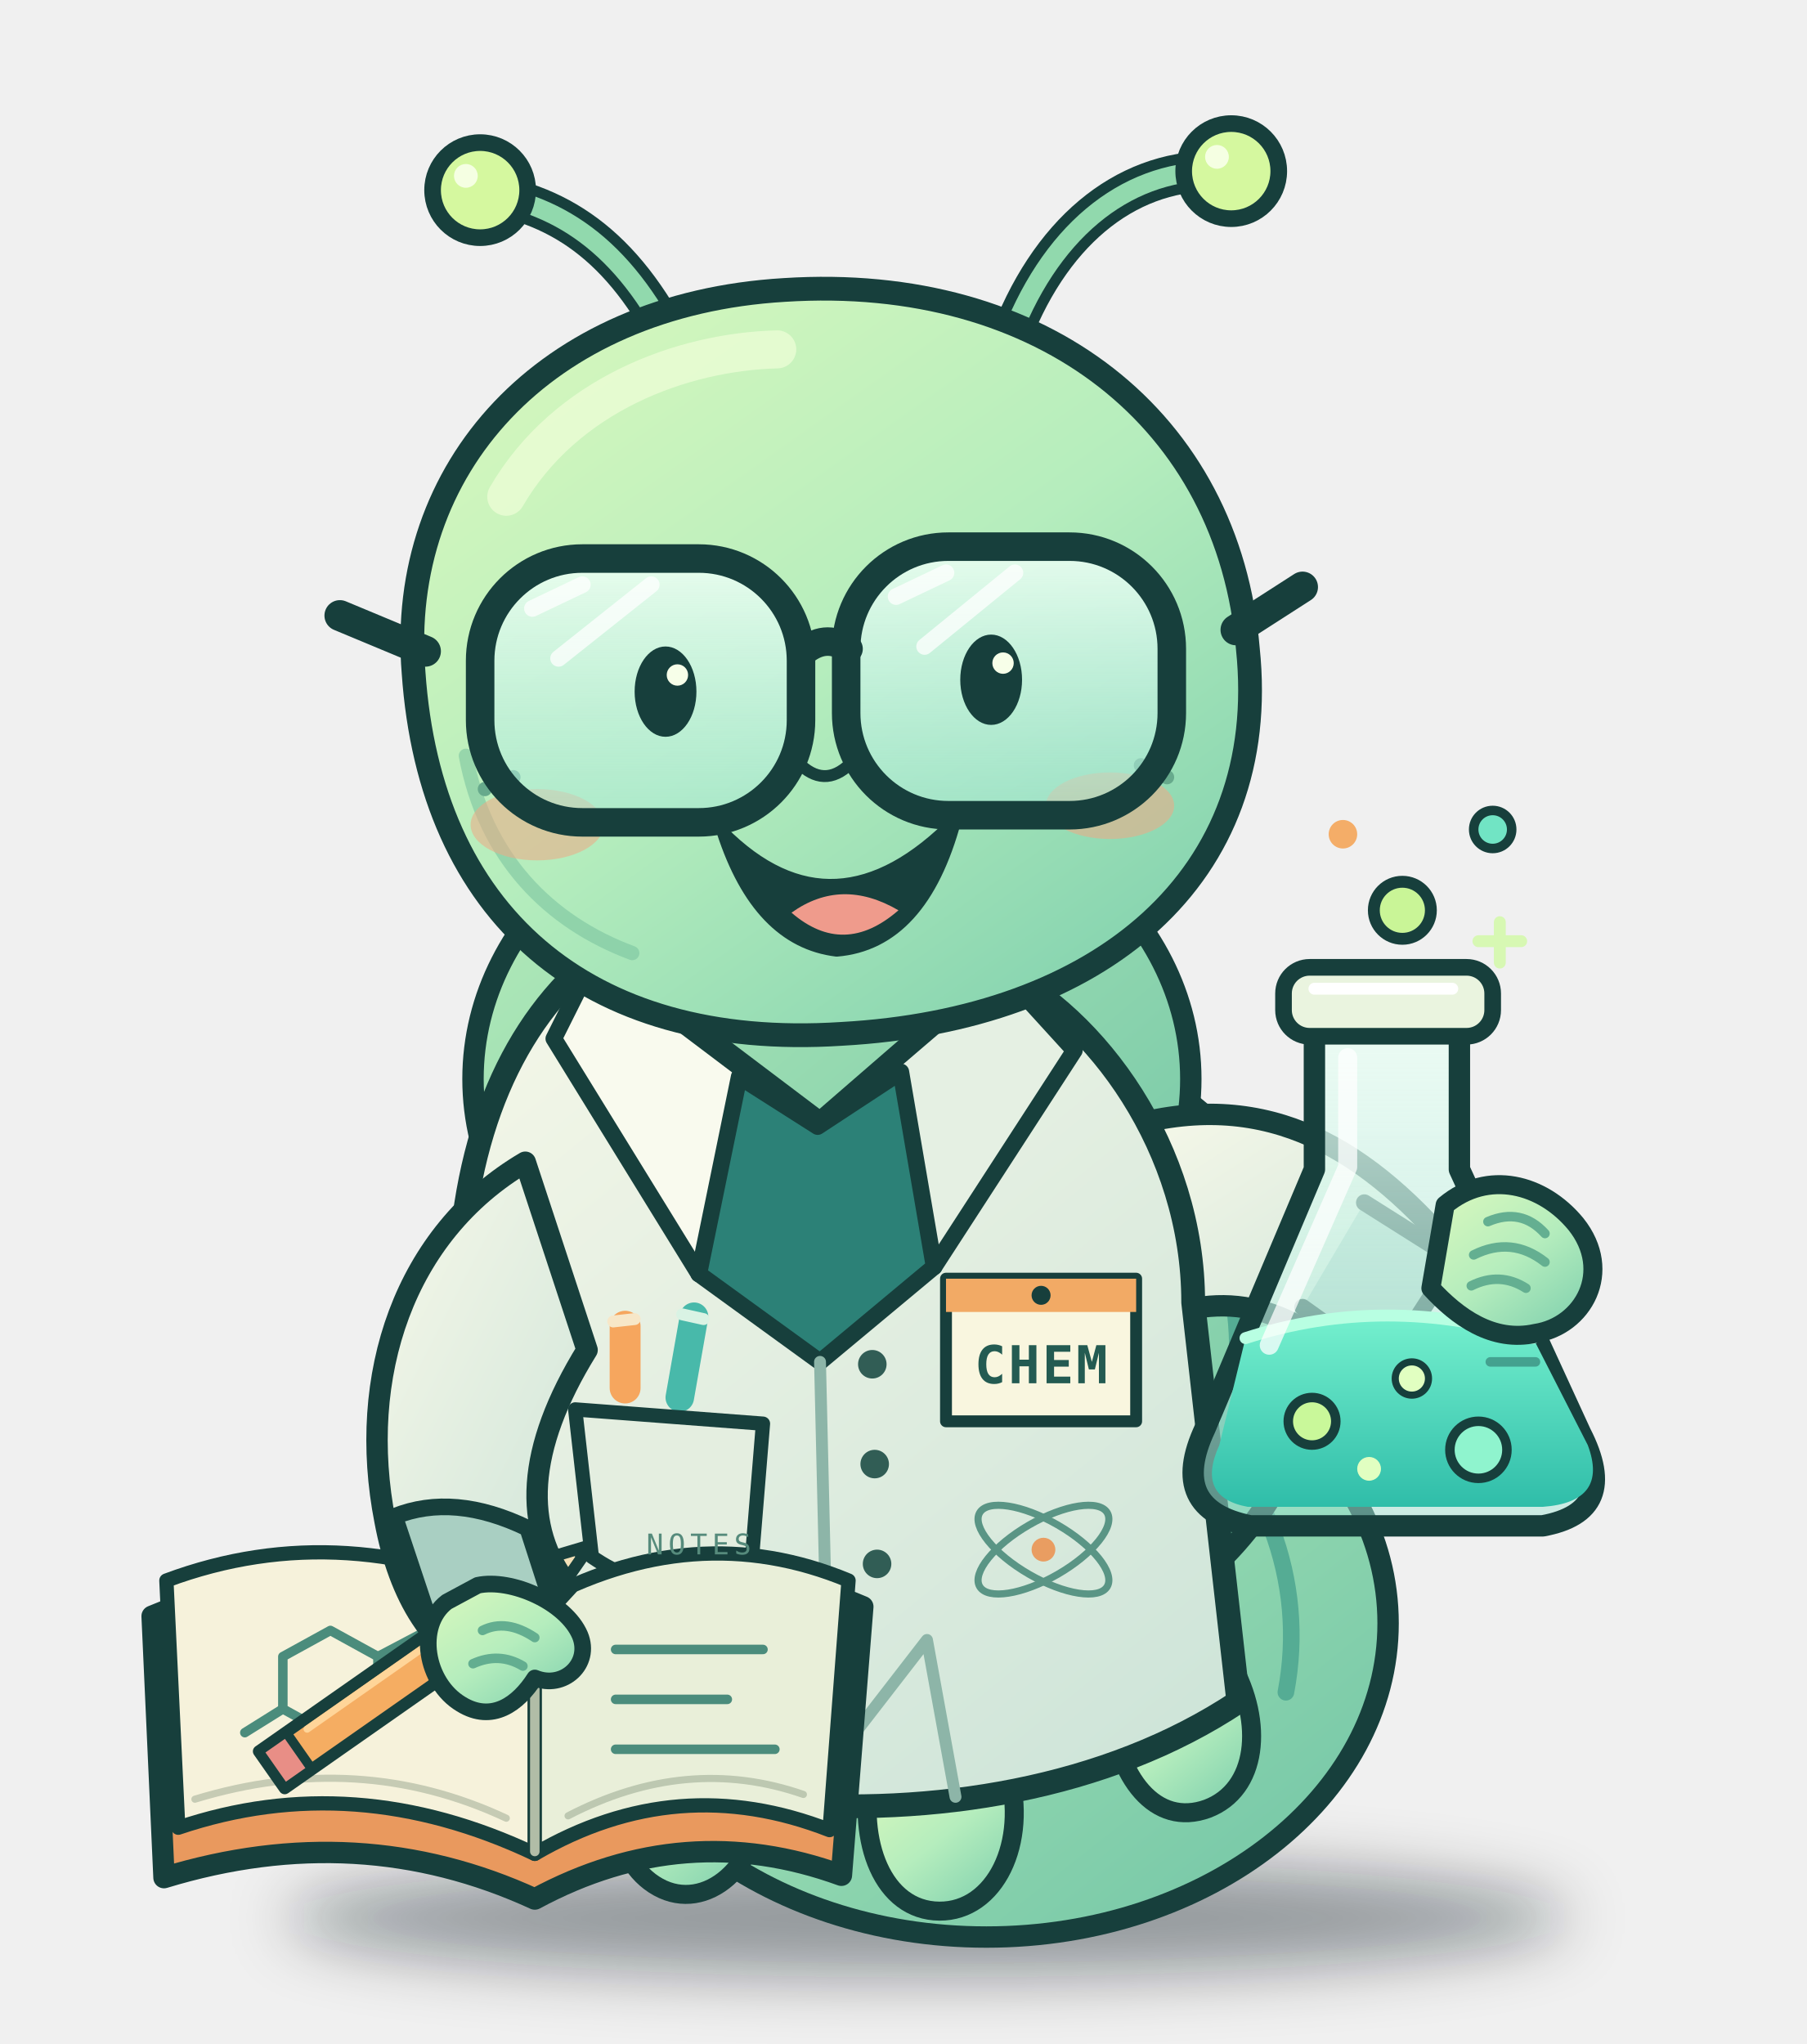
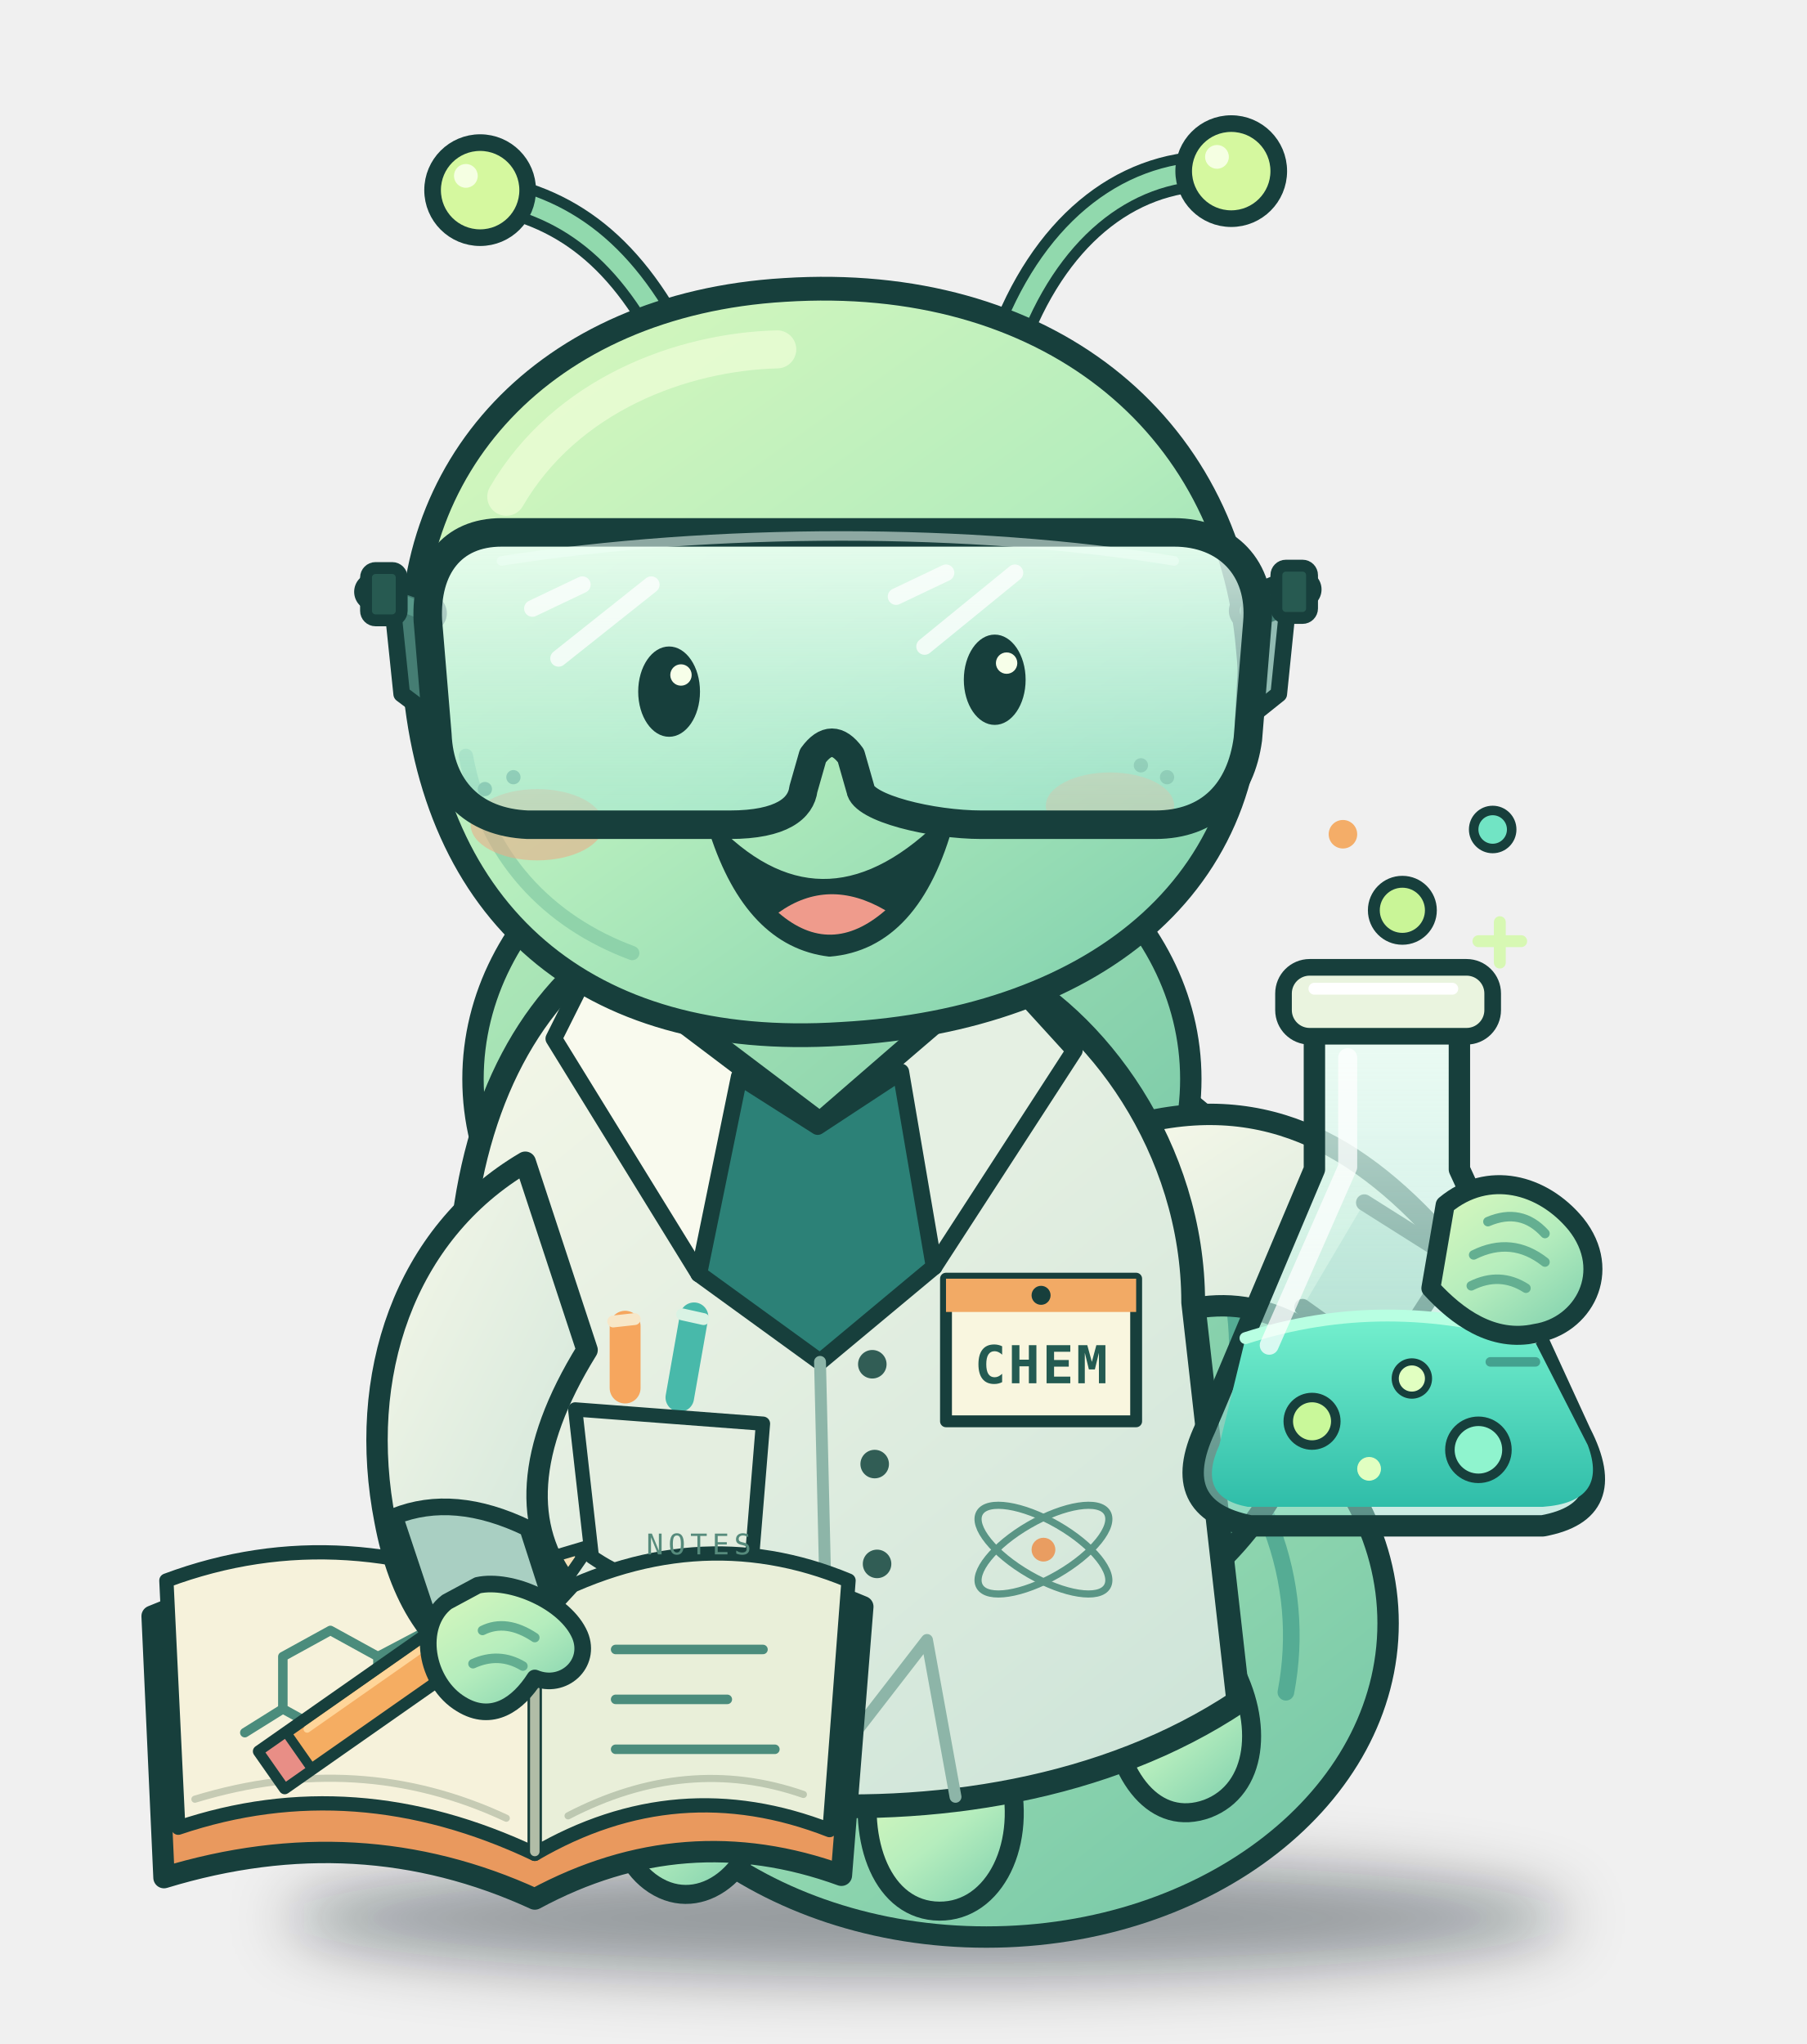
<svg xmlns="http://www.w3.org/2000/svg" width="760" height="860" viewBox="0 0 760 860" role="img" aria-labelledby="title desc">
  <defs>
    <linearGradient id="skin" x1="0" y1="0" x2="0.8" y2="1">
      <stop offset="0" stop-color="#dcf9bd" />
      <stop offset="0.55" stop-color="#b5edbd" />
      <stop offset="1" stop-color="#83d2af" />
    </linearGradient>
    <linearGradient id="skin-back" x1="0" y1="0" x2="1" y2="1">
      <stop offset="0" stop-color="#b8edba" />
      <stop offset="1" stop-color="#70c4a6" />
    </linearGradient>
    <linearGradient id="coat" x1="0" y1="0" x2="0.8" y2="1">
      <stop offset="0" stop-color="#f7f8e9" />
      <stop offset="1" stop-color="#cfe5d9" />
    </linearGradient>
    <linearGradient id="glass" x1="0" y1="0" x2="0" y2="1">
      <stop offset="0" stop-color="#effff6" stop-opacity="0.86" />
      <stop offset="1" stop-color="#a5e7d7" stop-opacity="0.48" />
    </linearGradient>
    <linearGradient id="liquid" x1="0" y1="0" x2="0" y2="1">
      <stop offset="0" stop-color="#75f0ce" />
      <stop offset="1" stop-color="#2fbda9" />
    </linearGradient>
    <filter id="shadow" x="-30%" y="-100%" width="160%" height="300%">
      <feGaussianBlur stdDeviation="13" />
    </filter>
  </defs>
  <g stroke="#173f3c" stroke-linecap="round" stroke-linejoin="round">
    <ellipse cx="390" cy="807" rx="270" ry="25" fill="#020f13" opacity="0.38" stroke="none" filter="url(#shadow)" />
    <path d="M290 160 C269 111 243 89 208 82" fill="none" stroke-width="17" />
    <path d="M290 160 C269 111 243 89 208 82" fill="none" stroke="#91d9ad" stroke-width="8" />
    <circle cx="202" cy="80" r="20" fill="#d5f89f" stroke-width="7" />
    <circle cx="196" cy="74" r="5" fill="#f5ffe2" stroke="none" />
    <path d="M424 145 C441 98 473 72 510 72" fill="none" stroke-width="17" />
    <path d="M424 145 C441 98 473 72 510 72" fill="none" stroke="#91d9ad" stroke-width="8" />
    <circle cx="518" cy="72" r="20" fill="#d5f89f" stroke-width="7" />
    <circle cx="512" cy="66" r="5" fill="#f5ffe2" stroke="none" />
    <ellipse cx="415" cy="683" rx="169" ry="132" fill="url(#skin-back)" stroke-width="9" />
    <path d="M493 584 C532 618 550 665 541 712" fill="none" stroke="#55ac94" stroke-width="7" />
    <path d="M445 574 C477 622 486 682 468 729" fill="none" stroke="#55ac94" stroke-width="7" />
    <ellipse cx="389" cy="566" rx="164" ry="139" fill="url(#skin-back)" stroke-width="9" />
    <path d="M484 476 C522 517 528 570 513 611" fill="none" stroke="#55ac94" stroke-width="7" />
    <ellipse cx="350" cy="454" rx="151" ry="126" fill="url(#skin-back)" stroke-width="9" />
    <path d="M263 724 C254 751 257 783 277 794 C297 805 320 785 320 756" fill="url(#skin)" stroke-width="8" />
    <path d="M367 742 C360 772 370 802 393 804 C417 806 432 778 425 748" fill="url(#skin)" stroke-width="8" />
    <path d="M467 718 C470 748 486 769 508 761 C529 753 532 725 518 700" fill="url(#skin)" stroke-width="8" />
    <path d="M471 475 C529 457 572 480 611 526 L577 580 C538 546 514 543 478 558Z" fill="url(#coat)" stroke-width="9" />
    <path d="M574 506 L612 530 L583 575 L548 550" fill="#a9cfc2" stroke-width="7" />
    <path d="M251 402 C216 430 195 477 193 541 L169 700 C227 761 410 790 521 716 L502 548 C502 483 461 428 420 408 L345 473Z" fill="url(#coat)" stroke-width="10" />
    <path d="M250 403 L344 474 L294 536 L233 437Z" fill="#f9faee" stroke-width="7" />
    <path d="M421 408 L344 474 L393 533 L452 442Z" fill="#e5f0e3" stroke-width="7" />
    <path d="M311 453 L344 474 L379 451 L393 533 L345 573 L294 536Z" fill="#2c8177" stroke-width="7" />
    <path d="M345 573 L349 743" fill="none" stroke="#8db5a8" stroke-width="5" />
    <path d="M349 743 L390 690 L402 756" fill="none" stroke="#8db5a8" stroke-width="5" />
    <circle cx="367" cy="574" r="6" fill="#315d55" stroke="none" />
    <circle cx="368" cy="616" r="6" fill="#315d55" stroke="none" />
    <circle cx="369" cy="658" r="6" fill="#315d55" stroke="none" />
    <path d="M263 584 L263 558" fill="none" stroke="#f6a65e" stroke-width="13" />
    <path d="M286 588 L292 554" fill="none" stroke="#48b9aa" stroke-width="12" />
    <path d="M258 556 L267 555" fill="none" stroke="#f7e7c8" stroke-width="5" />
    <path d="M287 553 L296 555" fill="none" stroke="#d9f3e4" stroke-width="5" />
    <path d="M242 593 L321 599 L316 660 Q281 677 249 655Z" fill="#e4eee0" stroke-width="6" />
    <path d="M398 538 L478 538 L478 598 L398 598Z" fill="#f9f6df" stroke-width="5" />
    <path d="M398 538 L478 538 L478 552 L398 552Z" fill="#f2aa65" stroke="none" />
    <circle cx="438" cy="545" r="4" fill="#173f3c" stroke="none" />
    <text x="438" y="582" fill="#245b52" stroke="none" text-anchor="middle" font-family="IBM Plex Mono, monospace" font-size="22" font-weight="bold" letter-spacing="1">CHEM</text>
    <g transform="translate(439 652)" fill="none" stroke="#5a9585" stroke-width="3">
      <ellipse rx="31" ry="12" transform="rotate(30)" />
      <ellipse rx="31" ry="12" transform="rotate(-30)" />
      <circle r="5" fill="#e99d61" stroke="none" />
    </g>
    <path d="M64 680 Q143 647 225 681 Q295 647 363 676 L354 789 Q288 765 225 799 Q151 765 69 790Z" fill="#e9995e" stroke-width="9" />
    <path d="M70 665 Q145 637 225 675 L225 780 Q149 744 75 769Z" fill="#f6f2db" stroke-width="6" />
    <path d="M225 675 Q292 638 357 665 L349 770 Q285 745 225 780Z" fill="#e9efd9" stroke-width="6" />
    <path d="M225 678 L225 779" fill="none" stroke="#b1bda7" stroke-width="4" />
    <path d="M82 757 Q151 736 213 765" fill="none" stroke="#c6cbb4" stroke-width="3" />
    <path d="M239 764 Q289 738 338 755" fill="none" stroke="#bdc8b1" stroke-width="3" />
    <g fill="none" stroke="#4b8c7c" stroke-width="4">
      <path d="M119 697 L139 686 L159 697 L159 719 L139 730 L119 719Z" />
      <path d="M159 697 L178 687" />
      <path d="M119 719 L103 729" />
      <circle cx="187" cy="683" r="10" fill="#d0ead1" />
      <path d="M259 694 L321 694 M259 715 L306 715 M259 736 L326 736" />
    </g>
    <text x="294" y="654" fill="#568b7c" stroke="none" text-anchor="middle" font-family="IBM Plex Mono, monospace" font-size="12" letter-spacing="2">NOTES</text>
    <g transform="rotate(-35 175 704)">
      <path d="M102 693 L239 693 L239 712 L102 712Z" fill="#f5ad62" stroke-width="5" />
      <path d="M239 693 L266 702 L239 712Z" fill="#f3e1b8" stroke-width="5" />
      <path d="M258 699 L268 702 L258 706Z" fill="#173f3c" stroke="none" />
      <path d="M102 693 L116 693 L116 712 L102 712Z" fill="#e88e86" stroke-width="4" />
      <path d="M124 697 L228 697" fill="none" stroke="#ffd599" stroke-width="3" />
    </g>
    <path d="M221 489 C170 519 150 579 162 640 C168 672 182 695 205 704 L239 667 C220 643 221 610 247 568Z" fill="url(#coat)" stroke-width="9" />
    <path d="M166 638 Q191 628 222 643 L232 674 Q206 690 180 680Z" fill="#a9cfc2" stroke-width="7" />
    <path d="M188 674 C175 684 179 708 194 717 C207 725 218 717 225 706 C237 711 249 700 244 688 C238 674 215 664 201 667Z" fill="url(#skin)" stroke-width="7" />
    <path d="M203 686 Q213 681 225 689 M199 700 Q210 695 220 701" fill="none" stroke="#63ae90" stroke-width="4" />
    <path d="M174 283 C167 197 229 128 330 122 C439 115 517 177 525 273 C535 369 463 429 354 435 C246 442 181 384 174 283Z" fill="url(#skin)" stroke-width="10" />
    <path d="M213 209 C238 166 287 148 327 147" fill="none" stroke="#f3ffdb" stroke-width="16" opacity="0.64" />
    <path d="M196 318 C204 361 231 388 266 401" fill="none" stroke="#7ac39f" stroke-width="6" opacity="0.58" />
    <ellipse cx="226" cy="347" rx="28" ry="15" fill="#edaa86" opacity="0.56" stroke="none" />
    <ellipse cx="467" cy="339" rx="27" ry="14" fill="#edaa86" opacity="0.56" stroke="none" />
    <circle cx="204" cy="332" r="3" fill="#67aa8c" stroke="none" />
    <circle cx="216" cy="327" r="3" fill="#67aa8c" stroke="none" />
    <circle cx="480" cy="322" r="3" fill="#67aa8c" stroke="none" />
    <circle cx="491" cy="327" r="3" fill="#67aa8c" stroke="none" />
-     <path d="M179 274 L143 259 M520 265 L548 247" fill="none" stroke-width="13" />
-     <rect x="202" y="235" width="135" height="111" rx="43" fill="url(#glass)" stroke-width="12" />
-     <rect x="356" y="230" width="137" height="113" rx="43" fill="url(#glass)" stroke-width="12" />
-     <path d="M337 275 Q347 266 357 273" fill="none" stroke-width="12" />
+     <path d="M180 258 L157 249 M525 257 L548 248" fill="none" stroke-width="16" />
+     <path d="M180 258 L157 249 M525 257 L548 248" fill="none" stroke="#4c8d7a" stroke-width="7" />
+     <path d="M181 250 L164 244 L169 292 L185 304Z" fill="#5e9f91" fill-opacity="0.65" stroke-width="7" />
+     <path d="M526 250 L543 243 L538 292 L523 304Z" fill="#5e9f91" fill-opacity="0.65" stroke-width="7" />
+     <rect x="154" y="239" width="15" height="22" rx="4" fill="#275a51" stroke-width="5" />
+     <rect x="537" y="238" width="15" height="22" rx="4" fill="#275a51" stroke-width="5" />
+     <path d="M211 224 C190 224 179 239 180 261 L184 309 C185 332 199 346 222 347 L307 347 C329 347 337 340 338 332 L342 318 Q350 307 358 318 L362 332 C363 340 392 347 413 347 L486 347 C509 347 522 333 525 311 L529 262 C531 239 516 224 494 224Z" fill="url(#glass)" stroke-width="12" />
+     <path d="M211 236 C300 222 409 222 494 236" fill="none" stroke="#effff6" stroke-width="4" opacity="0.55" />
    <path d="M224 256 L245 246 M235 277 L274 246" fill="none" stroke="#ffffff" stroke-width="7" opacity="0.74" />
    <path d="M377 251 L398 241 M389 272 L427 241" fill="none" stroke="#ffffff" stroke-width="7" opacity="0.74" />
-     <ellipse cx="280" cy="291" rx="13" ry="19" fill="#173f3c" stroke="none" />
-     <ellipse cx="417" cy="286" rx="13" ry="19" fill="#173f3c" stroke="none" />
-     <circle cx="285" cy="284" r="4.5" fill="#f7ffe9" stroke="none" />
-     <circle cx="422" cy="279" r="4.5" fill="#f7ffe9" stroke="none" />
-     <path d="M337 322 Q348 332 359 320" fill="none" stroke-width="5" />
-     <path d="M304 350 Q351 397 402 345 Q388 397 352 400 Q319 396 304 350Z" fill="#173f3c" stroke-width="5" />
-     <path d="M333 384 Q354 369 378 383 Q355 403 333 384Z" fill="#ef9b8c" stroke="none" />
+     <g transform="translate(1.5 0)">
+       <ellipse cx="280" cy="291" rx="13" ry="19" fill="#173f3c" stroke="none" />
+       <ellipse cx="417" cy="286" rx="13" ry="19" fill="#173f3c" stroke="none" />
+       <circle cx="285" cy="284" r="4.5" fill="#f7ffe9" stroke="none" />
+       <circle cx="422" cy="279" r="4.5" fill="#f7ffe9" stroke="none" />
+     </g>
+     <path d="M304 350 Q351 397 402 345 Q388 397 352 400 Q319 396 304 350Z" fill="#173f3c" stroke-width="5" transform="translate(-3 0)" />
+     <path d="M333 384 Q354 369 378 383 Q355 403 333 384Z" fill="#ef9b8c" stroke="none" transform="translate(-5.5 0)" />
    <circle cx="590" cy="383" r="12" fill="#c9f597" stroke-width="5" />
    <circle cx="628" cy="349" r="8" fill="#71e4c4" stroke-width="4" />
    <circle cx="565" cy="351" r="6" fill="#f4ad68" stroke="none" />
    <path d="M631 388 L631 405 M622 396 L640 396" fill="none" stroke="#d7f8b3" stroke-width="5" />
    <path d="M553 423 L553 492 L507 601 Q491 635 526 642 L649 642 Q682 636 665 603 L614 492 L614 423Z" fill="url(#glass)" stroke-width="9" />
    <path d="M524 563 Q583 544 645 563 L668 608 Q677 632 649 634 L525 634 Q503 630 513 608Z" fill="url(#liquid)" stroke="none" />
    <path d="M524 563 Q583 544 645 563" fill="none" stroke="#b8ffe2" stroke-width="5" />
    <circle cx="552" cy="598" r="10" fill="#c9f89a" stroke-width="4" />
    <circle cx="594" cy="580" r="7" fill="#e1ffc1" stroke-width="3" />
    <circle cx="622" cy="610" r="12" fill="#8ff4ce" stroke-width="4" />
    <circle cx="576" cy="618" r="5" fill="#e1ffc1" stroke="none" />
    <path d="M567 445 L567 491 L534 566" fill="none" stroke="#ffffff" stroke-width="8" opacity="0.74" />
    <path d="M614 534 L633 534 M620 553 L639 553 M627 573 L646 573" fill="none" stroke="#347f74" stroke-width="4" opacity="0.66" />
    <rect x="540" y="407" width="88" height="29" rx="11" fill="#eaf4df" stroke-width="7" />
    <path d="M553 416 L611 416" fill="none" stroke="#ffffff" stroke-width="5" />
    <path d="M608 507 C626 492 649 498 663 515 C679 535 666 558 646 561 C628 565 613 554 602 542Z" fill="url(#skin)" stroke-width="8" />
    <path d="M626 514 Q640 508 650 519 M620 528 Q636 520 650 531 M619 541 Q631 535 642 542" fill="none" stroke="#64af91" stroke-width="4" />
  </g>
</svg>
